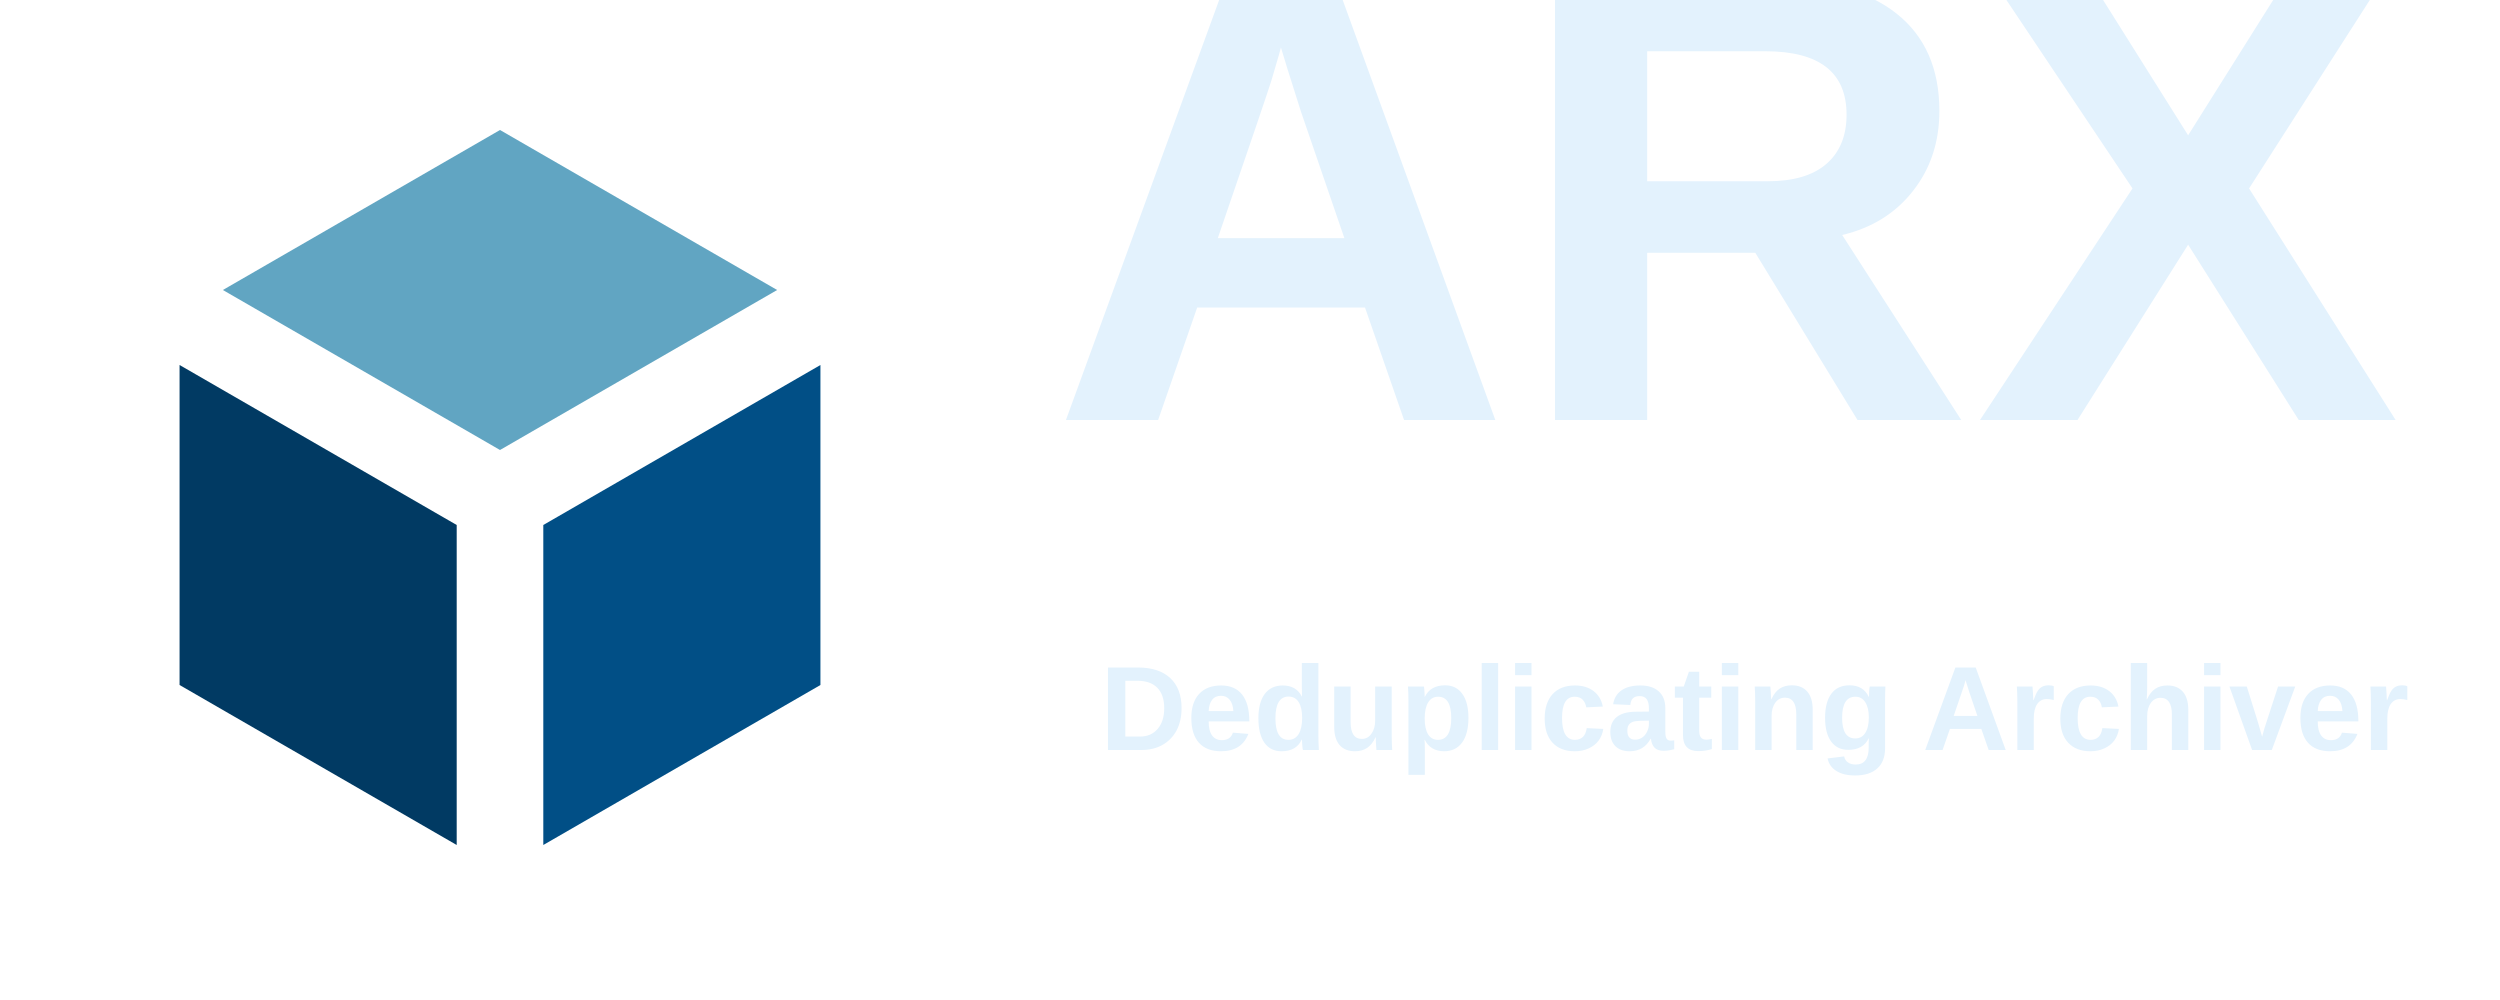
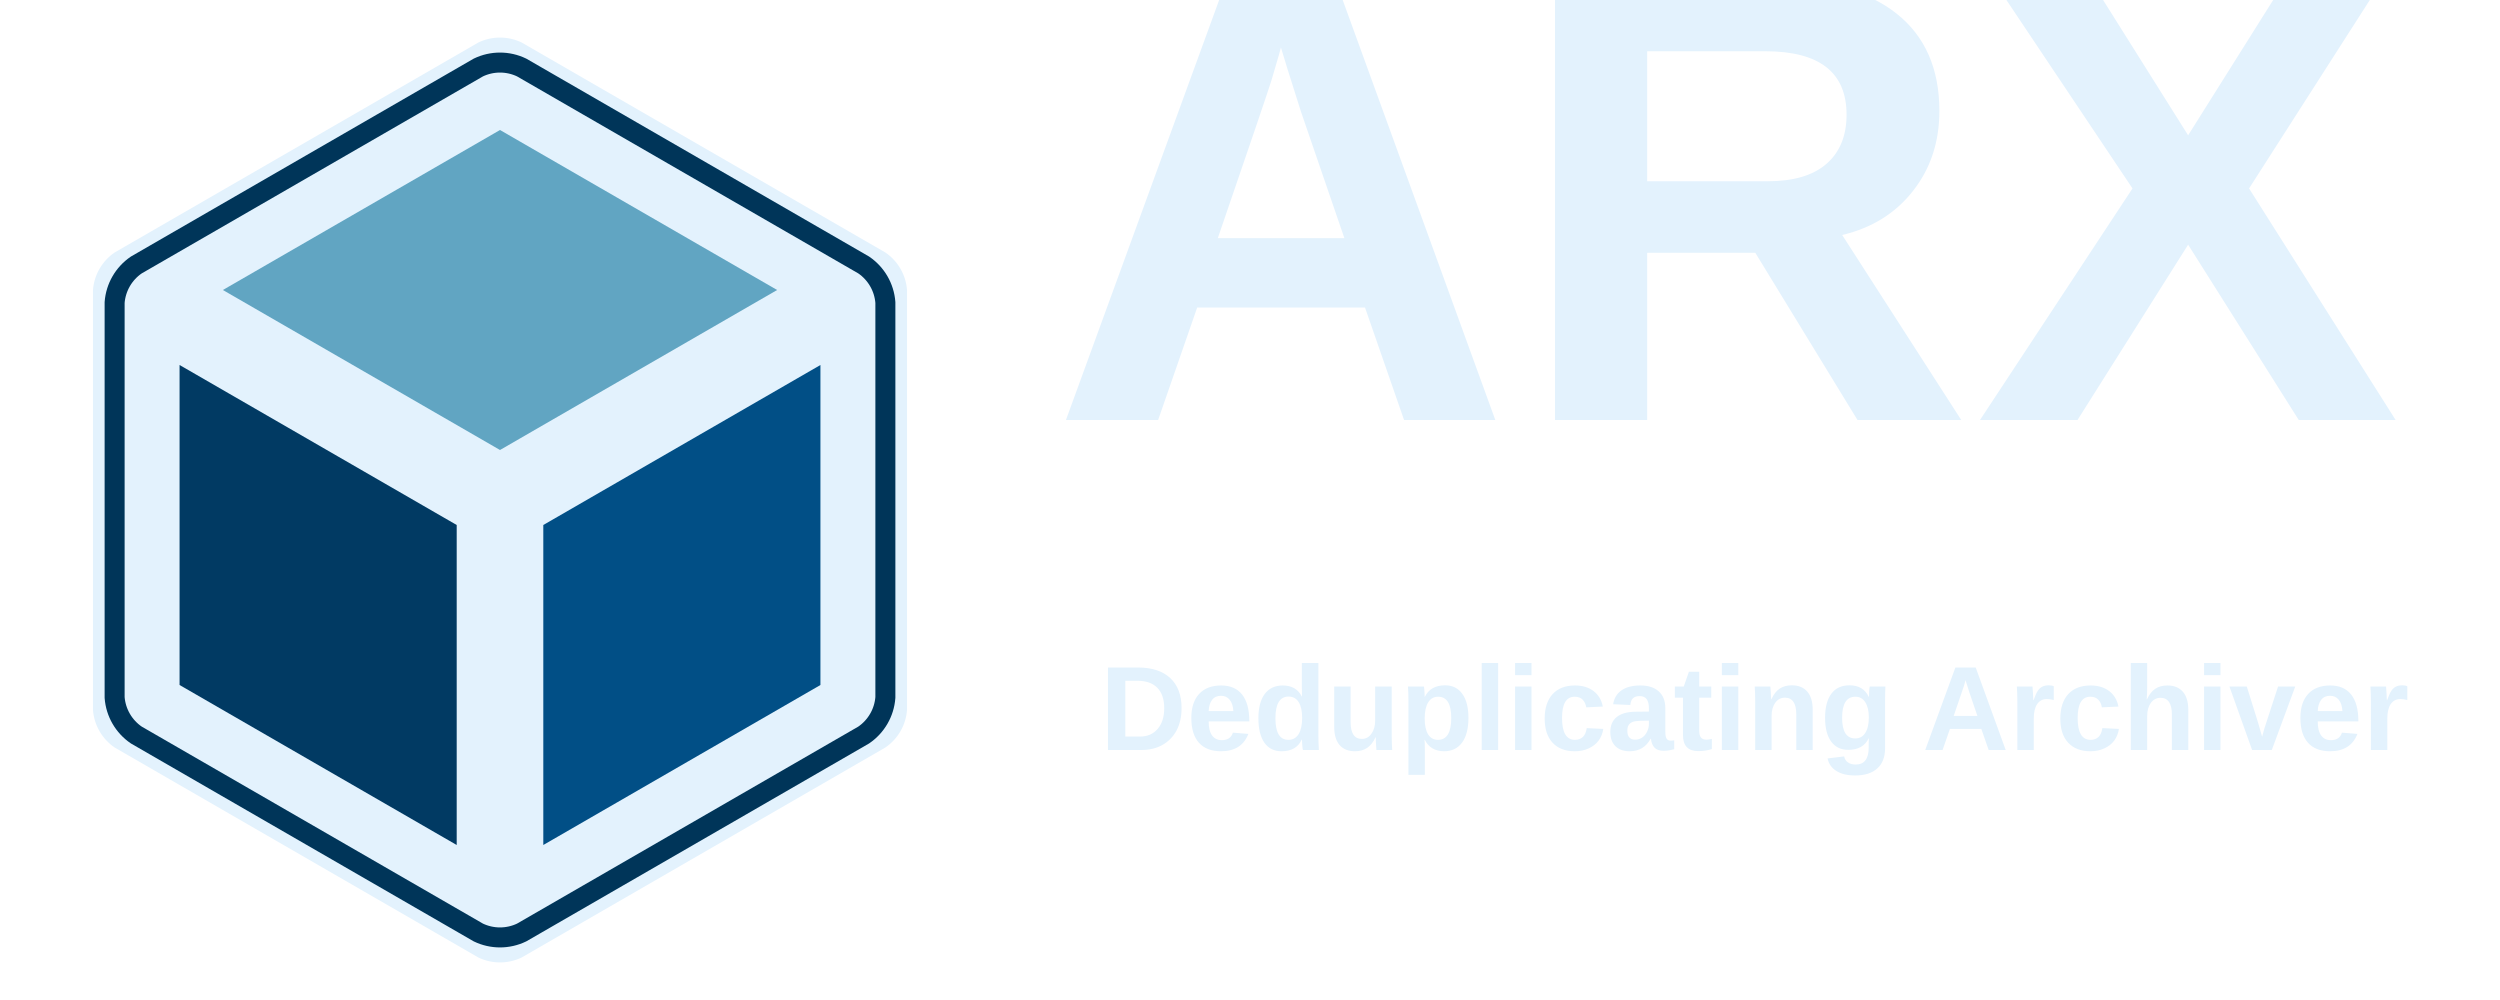
<svg xmlns="http://www.w3.org/2000/svg" version="1.1" id="canvas" width="2500" height="1000" viewBox="0 0 250 100">
-   <path d="M 9.297 29,A 5 5 0 0 1 11.462 25.25,L 47.835 4.25,A 5 5 0 0 1 52.165 4.25,L 88.538 25.25,A 5 5 0 0 1 90.703 29,L 90.703 71,A 5 5 0 0 1 88.538 74.75,L 52.165 95.75,A 5 5 0 0 1 47.835 95.75,L 11.462 74.75,A 5 5 0 0 1 9.297 71 Z" fill="#e3f2fd" />
-   <path d="M 11.462 30.25,A 5 5 0 0 1 13.627 26.5,L 47.835 6.75,A 5 5 0 0 1 52.165 6.75,L 86.373 26.5,A 5 5 0 0 1 88.538 30.25,L 88.538 69.75,A 5 5 0 0 1 86.373 73.5,L 52.165 93.25,A 5 5 0 0 1 47.835 93.25,L 13.627 73.5,A 5 5 0 0 1 11.462 69.75 Z" fill="none" stroke="#003559" stroke-width="2" />
+   <path d="M 9.297 29 A 5 5 0 0 1 11.462 25.25 L 47.835 4.25 A 5 5 0 0 1 52.165 4.25 L 88.538 25.25 A 5 5 0 0 1 90.703 29 L 90.703 71 A 5 5 0 0 1 88.538 74.75 L 52.165 95.75 A 5 5 0 0 1 47.835 95.75 L 11.462 74.75 A 5 5 0 0 1 9.297 71 Z" fill="#e3f2fd" />
+   <path d="M 11.462 30.25 A 5 5 0 0 1 13.627 26.5 L 47.835 6.75 A 5 5 0 0 1 52.165 6.75 L 86.373 26.5 A 5 5 0 0 1 88.538 30.25 L 88.538 69.75 A 5 5 0 0 1 86.373 73.5 L 52.165 93.25 A 5 5 0 0 1 47.835 93.25 L 13.627 73.5 A 5 5 0 0 1 11.462 69.75 Z" fill="none" stroke="#003559" stroke-width="2" />
  <path d="M 50 45 L 22.287 29 L 50 13 L 77.713 29 Z" fill="#61a5c2" />
  <path d="M 54.33 52.5 L 82.043 36.5 L 82.043 68.5 L 54.33 84.5 Z" fill="#014f86" />
  <path d="M 45.67 52.5 L 45.67 84.5 L 17.957 68.5 L 17.957 36.5 Z" fill="#013a63" />
  <text x="105" y="42" font-family="Arial" font-weight="bold" font-size="64" fill="#e3f2fd" text-anchor="start" alignment-baseline="middle">ARX</text>
  <text x="110" y="75" font-family="Arial" font-weight="bold" font-size="12" fill="#e3f2fd" text-anchor="start" alignment-baseline="middle">Deduplicating Archiver</text>
</svg>
